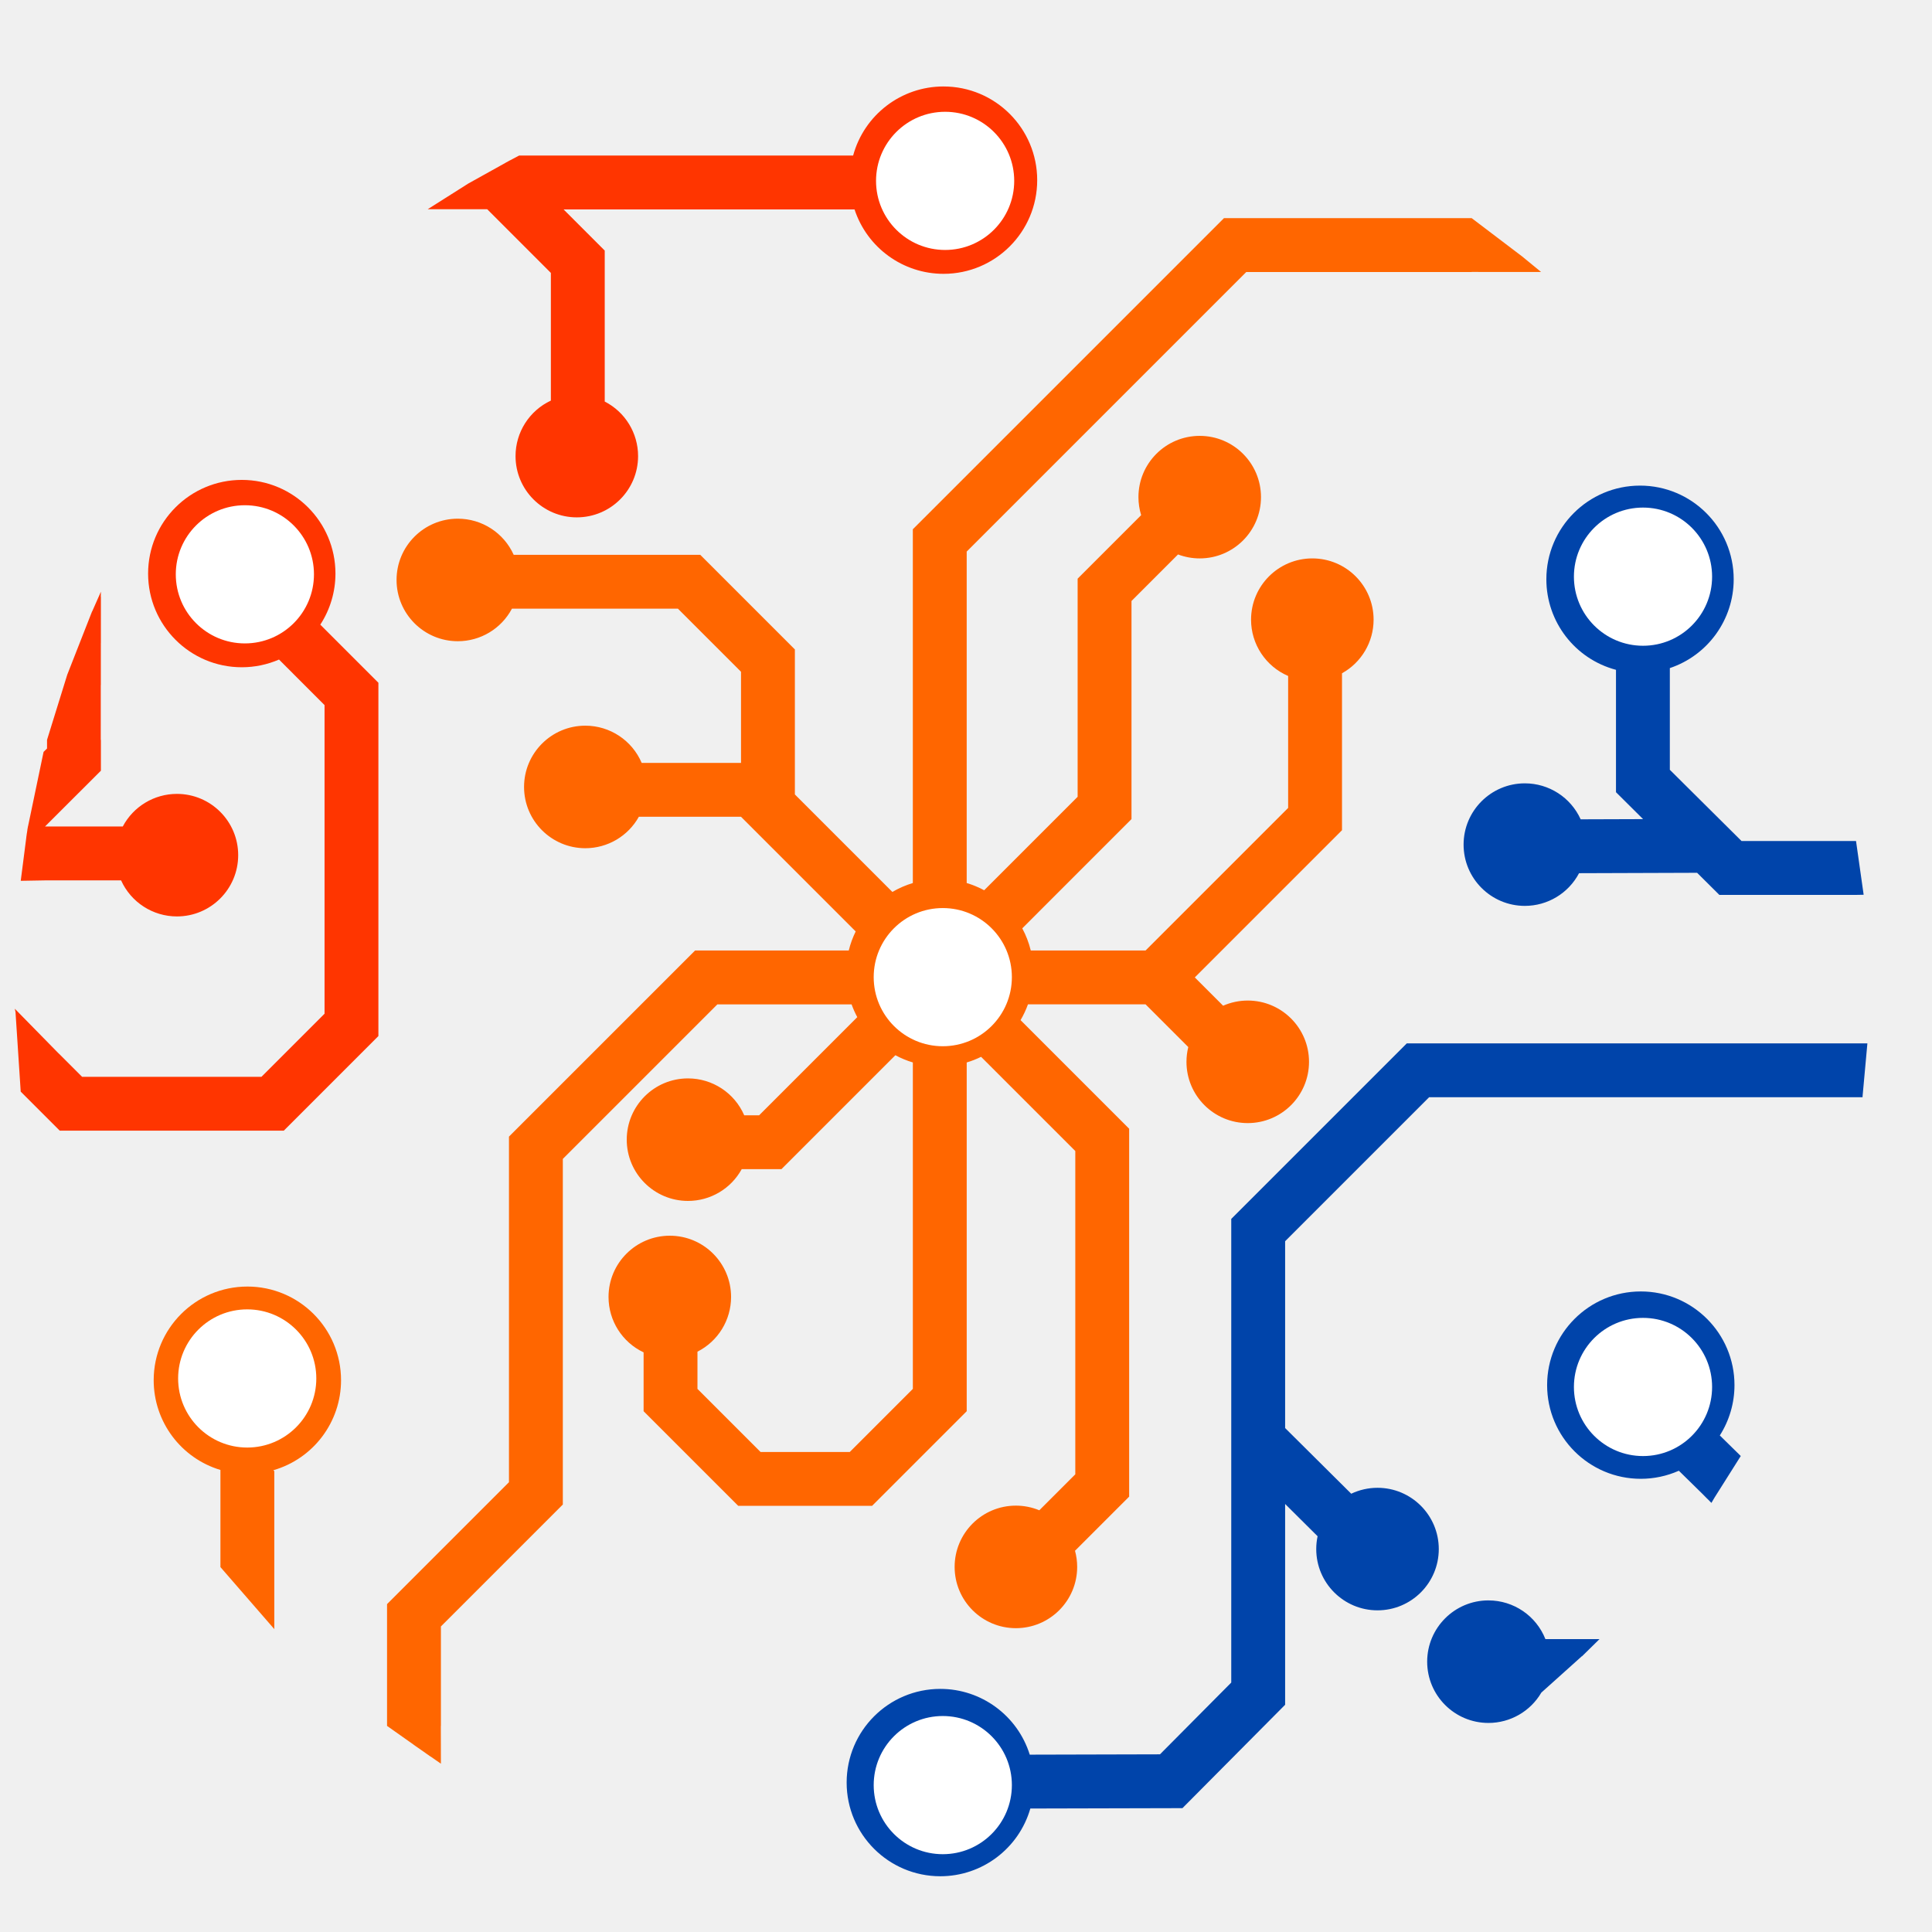
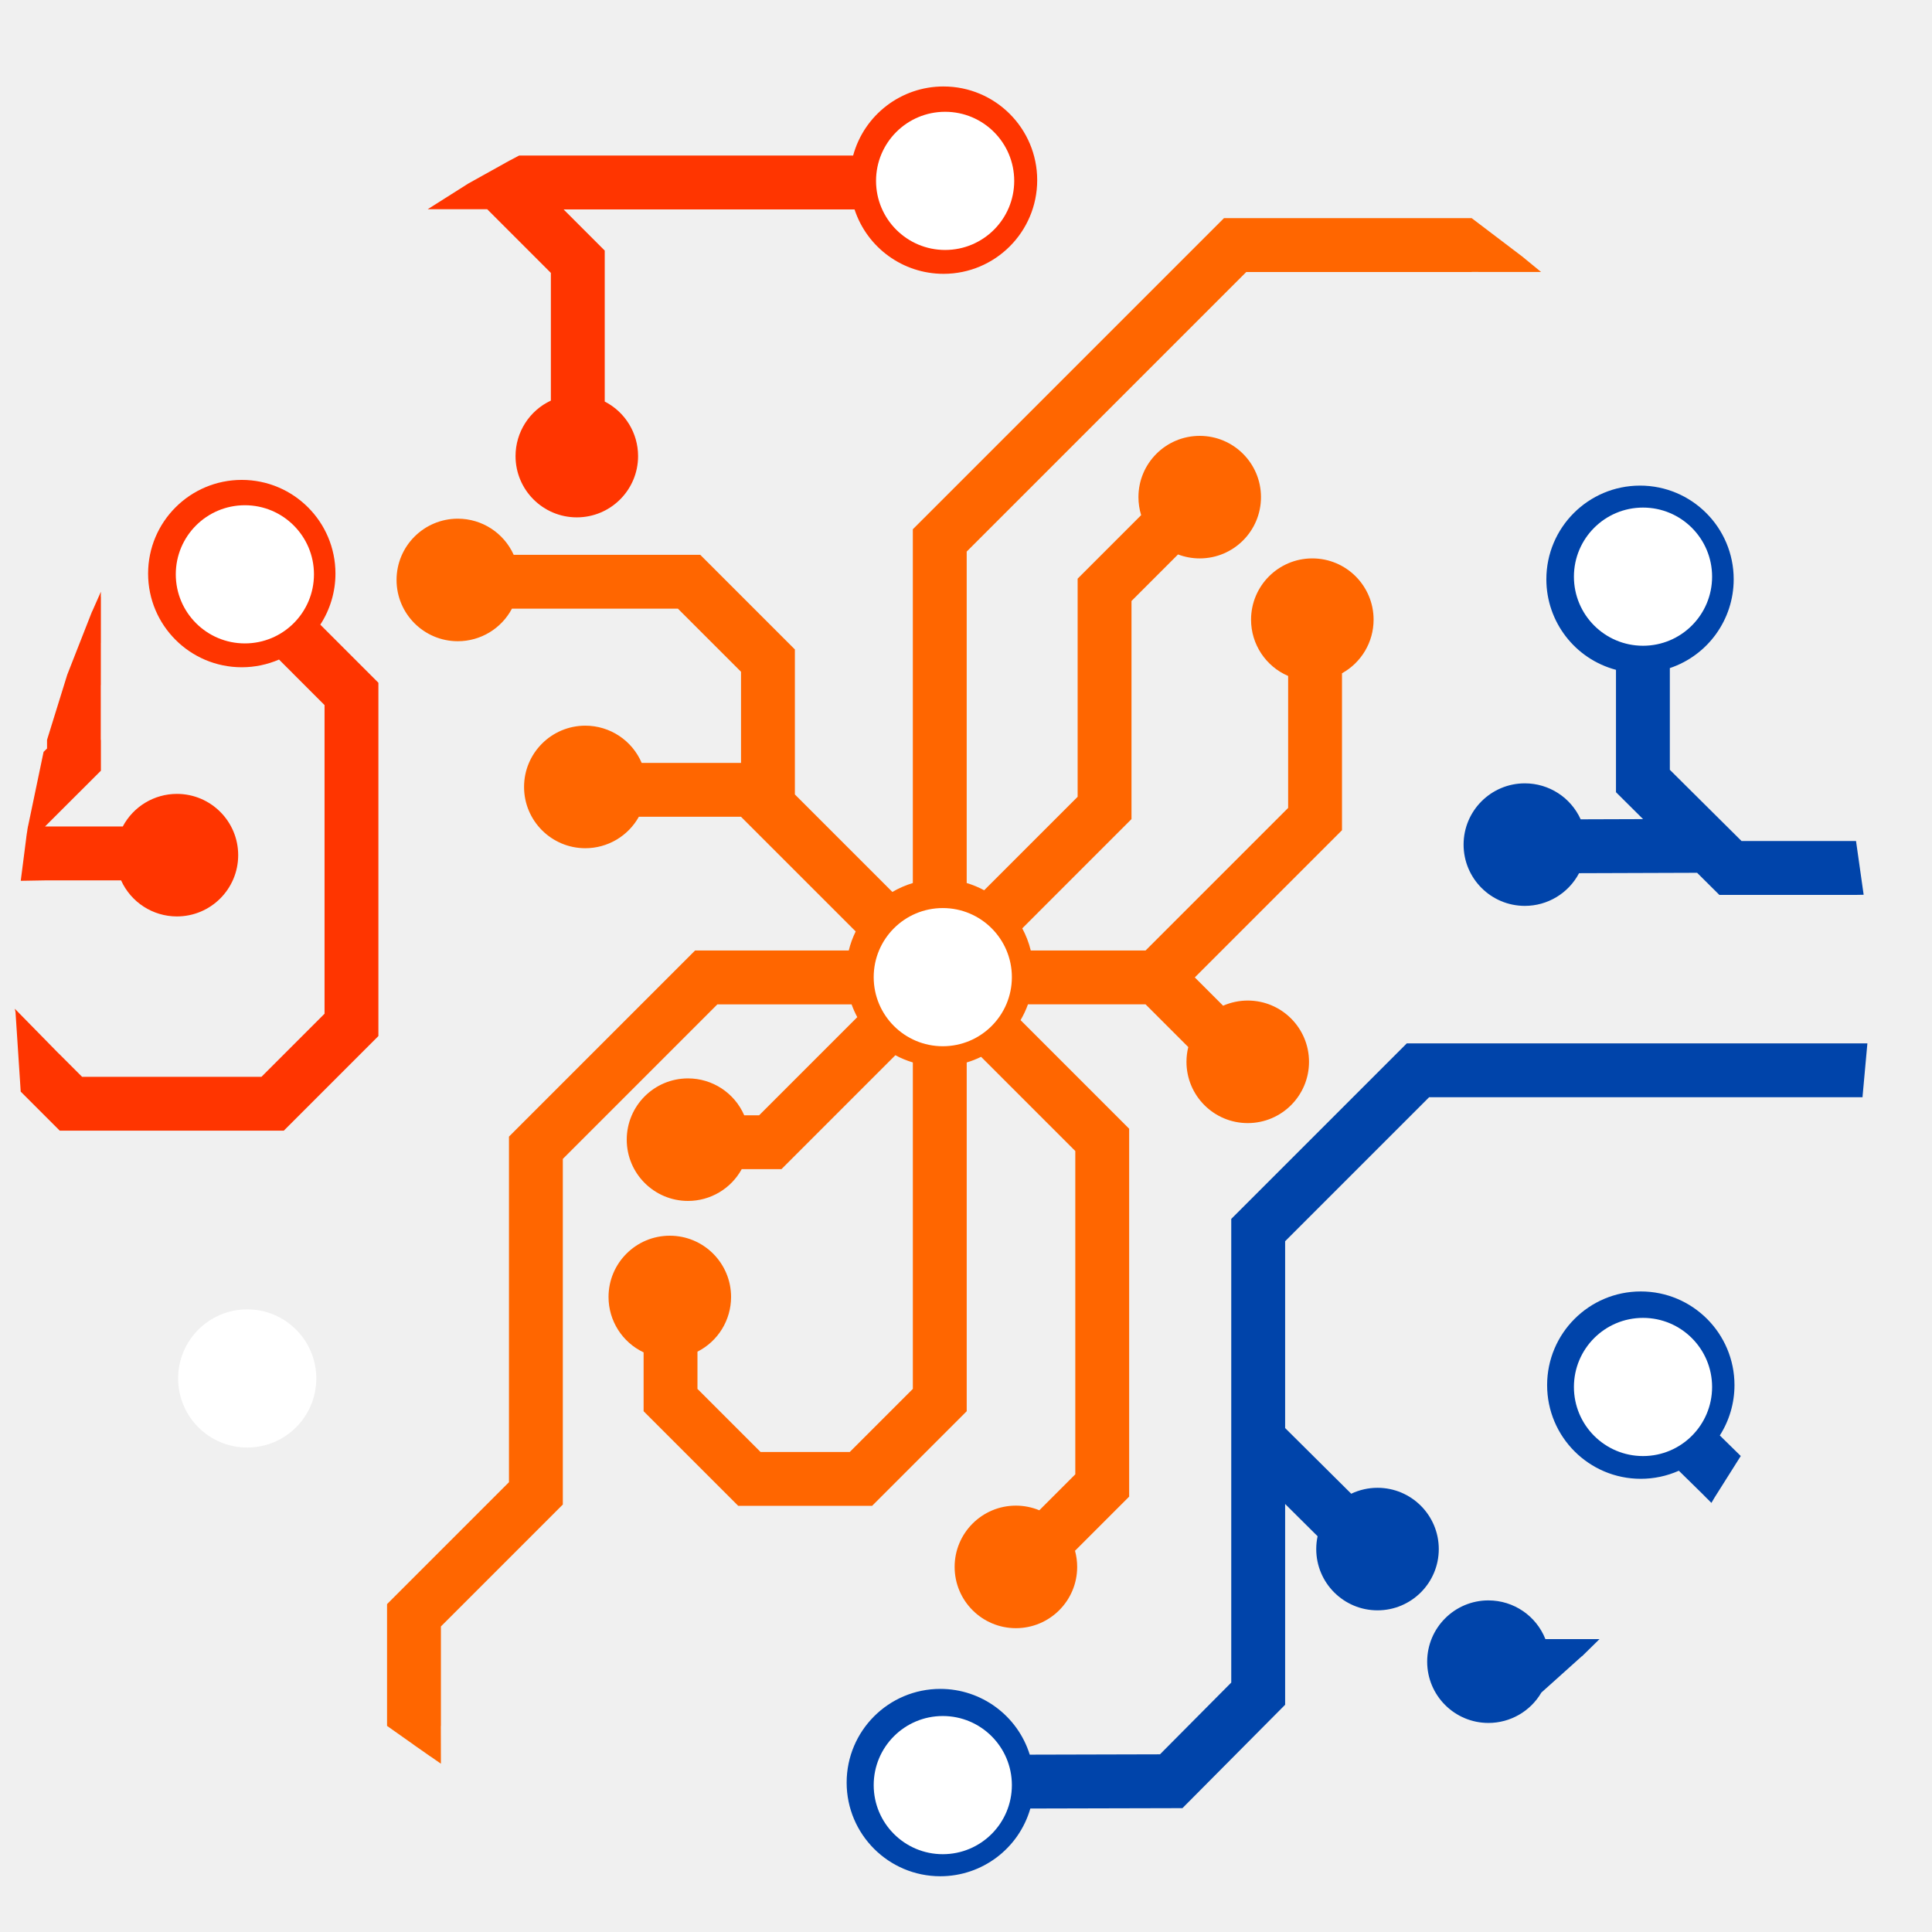
<svg xmlns="http://www.w3.org/2000/svg" id="SVGRoot" version="1.1" viewBox="0 0 250 250">
  <g id="layer5">
-     <path id="path4-7-6" d="m32.009 166.48a12.122 12.122 0 0 0-12.122 12.122 12.122 12.122 0 0 0 8.637 11.61v12.57l6.97 8.023v-20.426l-0.116-0.134a12.122 12.122 0 0 0 8.753-11.644 12.122 12.122 0 0 0-12.122-12.122z" fill="#ff6600" stroke-width=".283" />
-   </g>
+         
+     </g>
  <g id="layer6">
    <path id="path14-0" d="m212.22 62.838a12.122 12.122 0 0 0-12.122 12.122 12.122 12.122 0 0 0 9.01 11.715v15.836l3.505 3.482-8.075 0.027a7.929 7.929 0 0 0-7.222-4.656 7.929 7.929 0 0 0-7.928 7.928 7.929 7.929 0 0 0 7.928 7.929 7.929 7.929 0 0 0 7.013-4.23l15.277-0.051 2.877 2.858h17.562v4e-3l1.111-0.021-0.987-6.953h-14.814l-9.279-9.217v-13.16a12.122 12.122 0 0 0 8.263-11.492 12.122 12.122 0 0 0-12.121-12.122z" fill="#0044aa" style="stroke-width:.3" />
  </g>
  <g id="layer4">
    <path id="path10-2" d="m158.38 28.227-40.26 40.26v45.777a12.122 12.122 0 0 0-2.648 1.154l-12.615-12.615v-18.765l-12.245-12.246h-24.14a7.929 7.929 0 0 0-7.23-4.675 7.929 7.929 0 0 0-7.928 7.929 7.929 7.929 0 0 0 7.928 7.928 7.929 7.929 0 0 0 7.003-4.212h21.479l8.163 8.163v11.795h-12.853a7.929 7.929 0 0 0-7.293-4.818 7.929 7.929 0 0 0-7.928 7.929 7.929 7.929 0 0 0 7.928 7.928 7.929 7.929 0 0 0 6.926-4.069h13.219l14.839 14.839a12.122 12.122 0 0 0-0.896 2.466h-19.887l-24.082 24.081v44.721l-15.776 15.775v15.759l2.798 1.975 0.652 0.46-0.009 5e-3 1.017 0.706 1.139 0.803 0.001-0.012 1.372 0.953-0.008-3.251-0.004-1.638h0.012v-12.872l15.776-15.776v-44.721l19.999-19.999h17.366a12.122 12.122 0 0 0 0.737 1.654l-12.7 12.7h-1.93a7.929 7.929 0 0 0-7.274-4.774 7.929 7.929 0 0 0-7.928 7.928 7.929 7.929 0 0 0 7.928 7.928 7.929 7.929 0 0 0 6.95-4.113h5.141l14.742-14.742a12.122 12.122 0 0 0 2.261 0.936v42.243l-8.163 8.163h-11.544l-8.163-8.163v-4.821a7.929 7.929 0 0 0 4.349-7.074 7.929 7.929 0 0 0-7.928-7.929 7.929 7.929 0 0 0-7.929 7.929 7.929 7.929 0 0 0 4.538 7.167v7.615l12.246 12.245h17.319l12.245-12.245v-45.129a12.122 12.122 0 0 0 1.86-0.73l12.191 12.191v41.832l-4.655 4.655a7.929 7.929 0 0 0-3.03-0.602 7.929 7.929 0 0 0-7.929 7.928 7.929 7.929 0 0 0 7.929 7.929 7.929 7.929 0 0 0 7.928-7.929 7.929 7.929 0 0 0-0.28-2.088l7.006-7.006v-47.607l-14.051-14.051a12.122 12.122 0 0 0 0.956-2.042h15.219l5.527 5.527a7.929 7.929 0 0 0-0.234 1.91 7.929 7.929 0 0 0 7.929 7.929 7.929 7.929 0 0 0 7.928-7.929 7.929 7.929 0 0 0-7.928-7.928 7.929 7.929 0 0 0-3.187 0.669l-3.663-3.663 19.046-19.046v-20.309a7.929 7.929 0 0 0 4.089-6.936 7.929 7.929 0 0 0-7.928-7.929 7.929 7.929 0 0 0-7.929 7.929 7.929 7.929 0 0 0 4.799 7.284v17.074l-18.449 18.449h-14.855a12.122 12.122 0 0 0-1.101-2.866l14.135-14.136v-28.224l6.022-6.022a7.929 7.929 0 0 0 2.805 0.513 7.929 7.929 0 0 0 7.929-7.928 7.929 7.929 0 0 0-7.929-7.929 7.929 7.929 0 0 0-7.928 7.929 7.929 7.929 0 0 0 0.35 2.331l-8.219 8.219v28.225l-12.094 12.094a12.122 12.122 0 0 0-2.261-0.936v-42.888l36.177-36.177h29.167v-0.008l4.291 6e-4 4.688 0.001-1.164-0.954-1.153-0.947 3e-3 -0.004h-4e-3l4e-3 -6e-4 -3.332-2.529-3.332-2.529z" fill="#ff6600" stroke-width=".668" />
  </g>
  <g id="layer3">
    <path id="path12-2-7" d="m31.287 62.099a12.122 12.122 0 0 0-12.122 12.122 12.122 12.122 0 0 0 12.122 12.122 12.122 12.122 0 0 0 4.818-0.998l5.891 5.892v39.939l-8.163 8.163h-23.211l-3.012-3.012-0.005 5e-3 -5.691-5.804 0.093 0.434 0.327 4.996 0.346 5.298 5.053 5.053h28.986l12.246-12.246v-45.714l-7.518-7.518a12.122 12.122 0 0 0 1.961-6.61 12.122 12.122 0 0 0-12.122-12.122zm-18.231 14.471-0.652 1.472-0.486 1.099 6e-4 -0.036-0.118 0.302-0.047 0.107h0.005l-1.448 3.691-1.608 4.1-1.308 4.216-1.308 4.216v1.119l-0.448 0.439-1.051 5.035-0.963 4.611-0.006 8e-3v1e-3l-0.006-1e-3 -0.031 0.203-0.045 0.214 0.015-0.016-0.044 0.288-0.031 0.206-0.005-5e-3 -0.028 0.22-0.041 0.269 0.006-2e-3 -0.331 2.581-0.394 3.069 1.71-0.029 1.677-0.029h9.596a7.929 7.929 0 0 0 7.227 4.668 7.929 7.929 0 0 0 7.928-7.928 7.929 7.929 0 0 0-7.928-7.929 7.929 7.929 0 0 0-7.007 4.219h-10.061l3.231-3.226 4-3.994v-3.993h-0.019l0.001-2.567 0.001-3.004-0.001 0.002 6e-4 -1.533 0.008 0.009 0.001-3.004 0.001-2.438 0.005 0.006 0.002-6.007-0.016 0.043z" fill="#ff3500" stroke-width=".26" />
  </g>
  <g id="layer2">
    <path id="path6-5-5" d="m122.09 11.188a12.122 12.122 0 0 0-11.696 8.94h-43.206v0.009l-0.013-0.009-0.879 0.465-0.271 0.144-0.006-0.005-0.303 0.169-0.298 0.158 0.013 6e-4 -2.126 1.183-2.715 1.511-2.625 1.662-2.624 1.661 7.704-0.002 8.237 8.238v16.524a7.929 7.929 0 0 0-4.571 7.182 7.929 7.929 0 0 0 7.929 7.928 7.929 7.929 0 0 0 7.928-7.928 7.929 7.929 0 0 0-4.316-7.058v-19.536l-5.325-5.325h37.65a12.122 12.122 0 0 0 11.514 8.334 12.122 12.122 0 0 0 12.122-12.122 12.122 12.122 0 0 0-12.122-12.122z" fill="#ff3500" stroke-width=".253" style="mix-blend-mode:normal" />
  </g>
  <g id="layer7">
    <path id="path16-6-8" d="m182.04 135.01-22.716 22.716v59.997l-9.224 9.286-16.851 0.043a12.122 12.122 0 0 0-11.571-8.51 12.122 12.122 0 0 0-12.122 12.122 12.122 12.122 0 0 0 12.122 12.122 12.122 12.122 0 0 0 11.647-8.764l19.683-0.049 13.287-13.376v-25.982l4.202 4.174a7.929 7.929 0 0 0-0.176 1.66 7.929 7.929 0 0 0 7.929 7.928 7.929 7.929 0 0 0 7.928-7.928 7.929 7.929 0 0 0-7.928-7.928 7.929 7.929 0 0 0-3.401 0.766l-8.554-8.497v-24.178l18.633-18.633h56.088v-0.118l0.308-3.381 0.316-3.47h-0.623zm30.279 32.103a12.122 12.122 0 0 0-12.122 12.122 12.122 12.122 0 0 0 12.122 12.122 12.122 12.122 0 0 0 4.923-1.045l3.057 2.998 0.185 0.188 0.454 0.459 3e-3 -5e-3 0.061 0.062 0.454 0.459 0.422-0.715 1.688-2.675 1.688-2.676-2.711-2.659a12.122 12.122 0 0 0 1.898-6.513 12.122 12.122 0 0 0-12.122-12.122zm-19.719 39.978a7.929 7.929 0 0 0-7.924 7.929 7.929 7.929 0 0 0 7.929 7.928 7.929 7.929 0 0 0 6.844-3.926l2.786-2.501 2.463-2.212 6e-3 0.021 0.305-0.3 0.061-0.054h-5e-3l0.773-0.759 1.129-1.109 6e-3 -5e-3v-1e-3l-2.885-1e-3v2e-3h-0.768l-3.344-1e-3a7.929 7.929 0 0 0-7.371-5.01 7.929 7.929 0 0 0-3e-3 0z" fill="#0044aa" stroke-width=".089" />
  </g>
  <g id="layer1">
    <g id="g18-9" transform="matrix(.3 0 0 .3 1.8918 6.9441)">
      <g id="g8-8" style="mix-blend-mode:normal">
    </g>
    </g>
    <g id="g34-2" transform="matrix(.3 0 0 .3 2.1398 7.1922)" fill="#ffffff" stroke-width=".663">
      <circle id="circle20-1" cx="399.52" cy="397.5" r="29.8" />
      <circle id="circle22-5" cx="400.53" cy="54.043" r="29.8" />
      <circle id="circle24-5" cx="399.52" cy="746" r="29.8" />
      <circle id="circle26-2" cx="701.55" cy="224.76" r="29.8" />
      <circle id="circle28-6" cx="701.55" cy="574.27" r="29.8" />
      <circle id="circle30-7" cx="99.5" cy="570.6" r="29.8" />
      <circle id="circle32-0" cx="98.49" cy="223.75" r="29.8" />
    </g>
  </g>
</svg>
